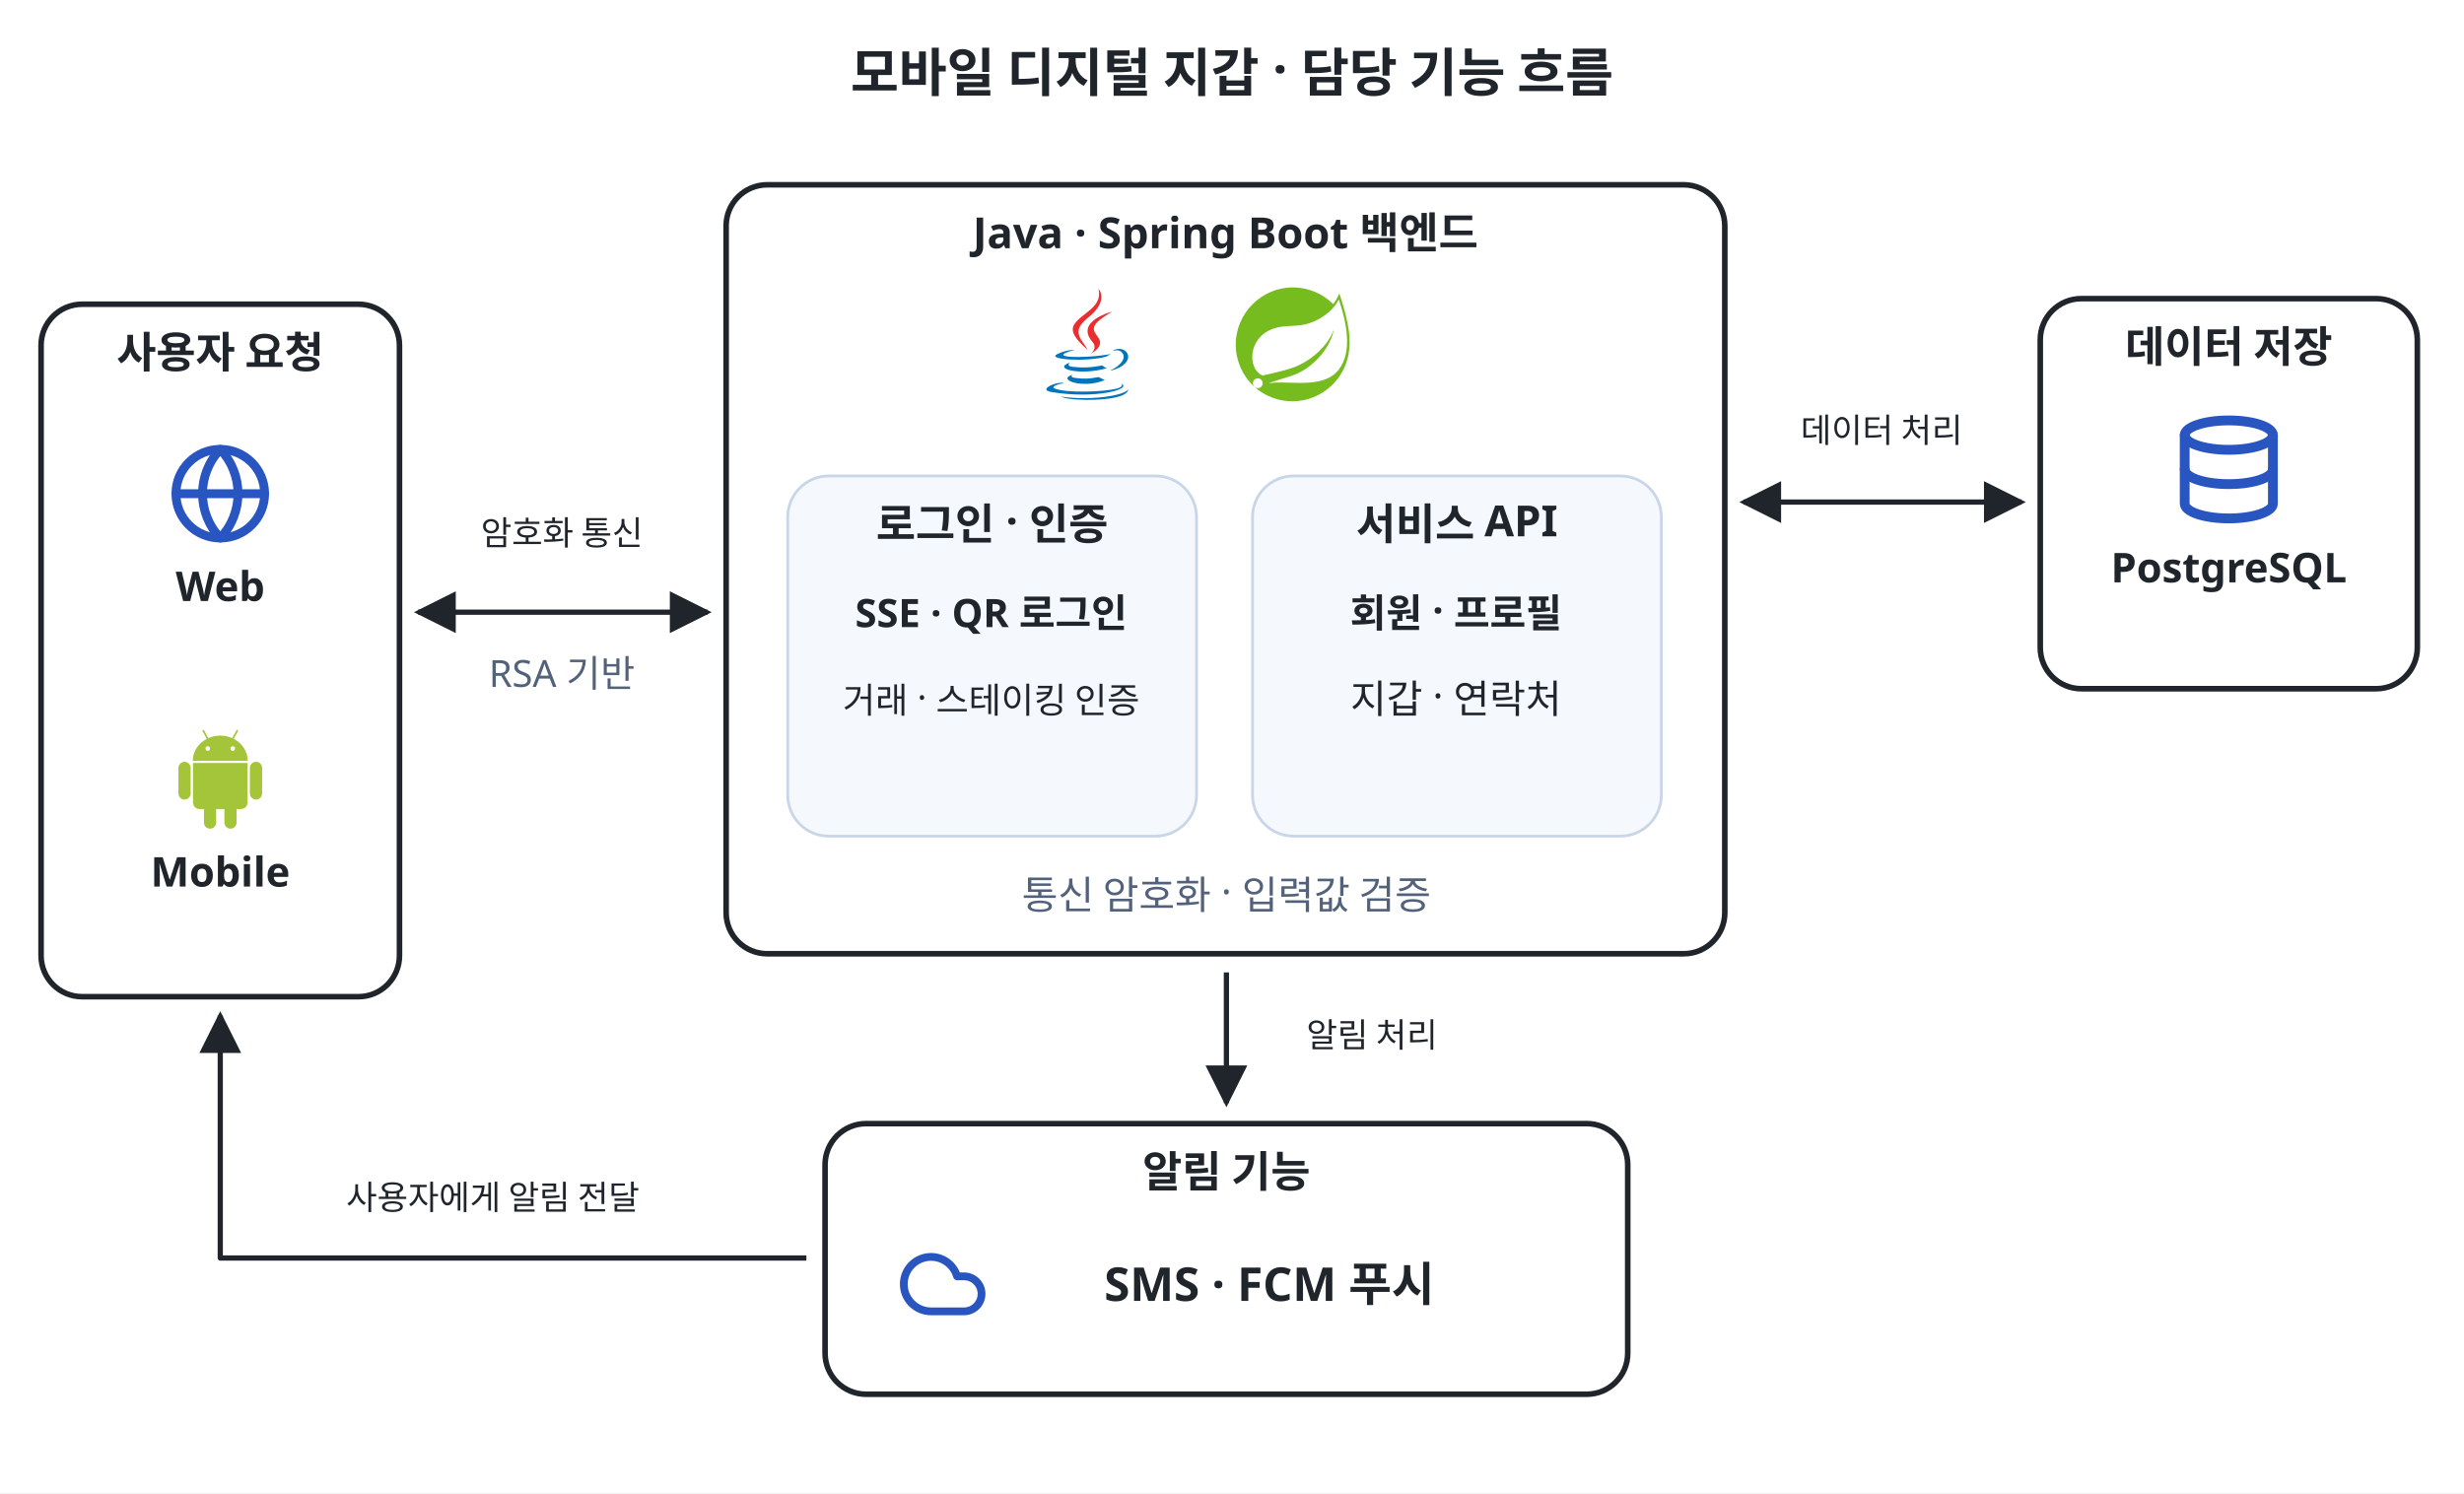
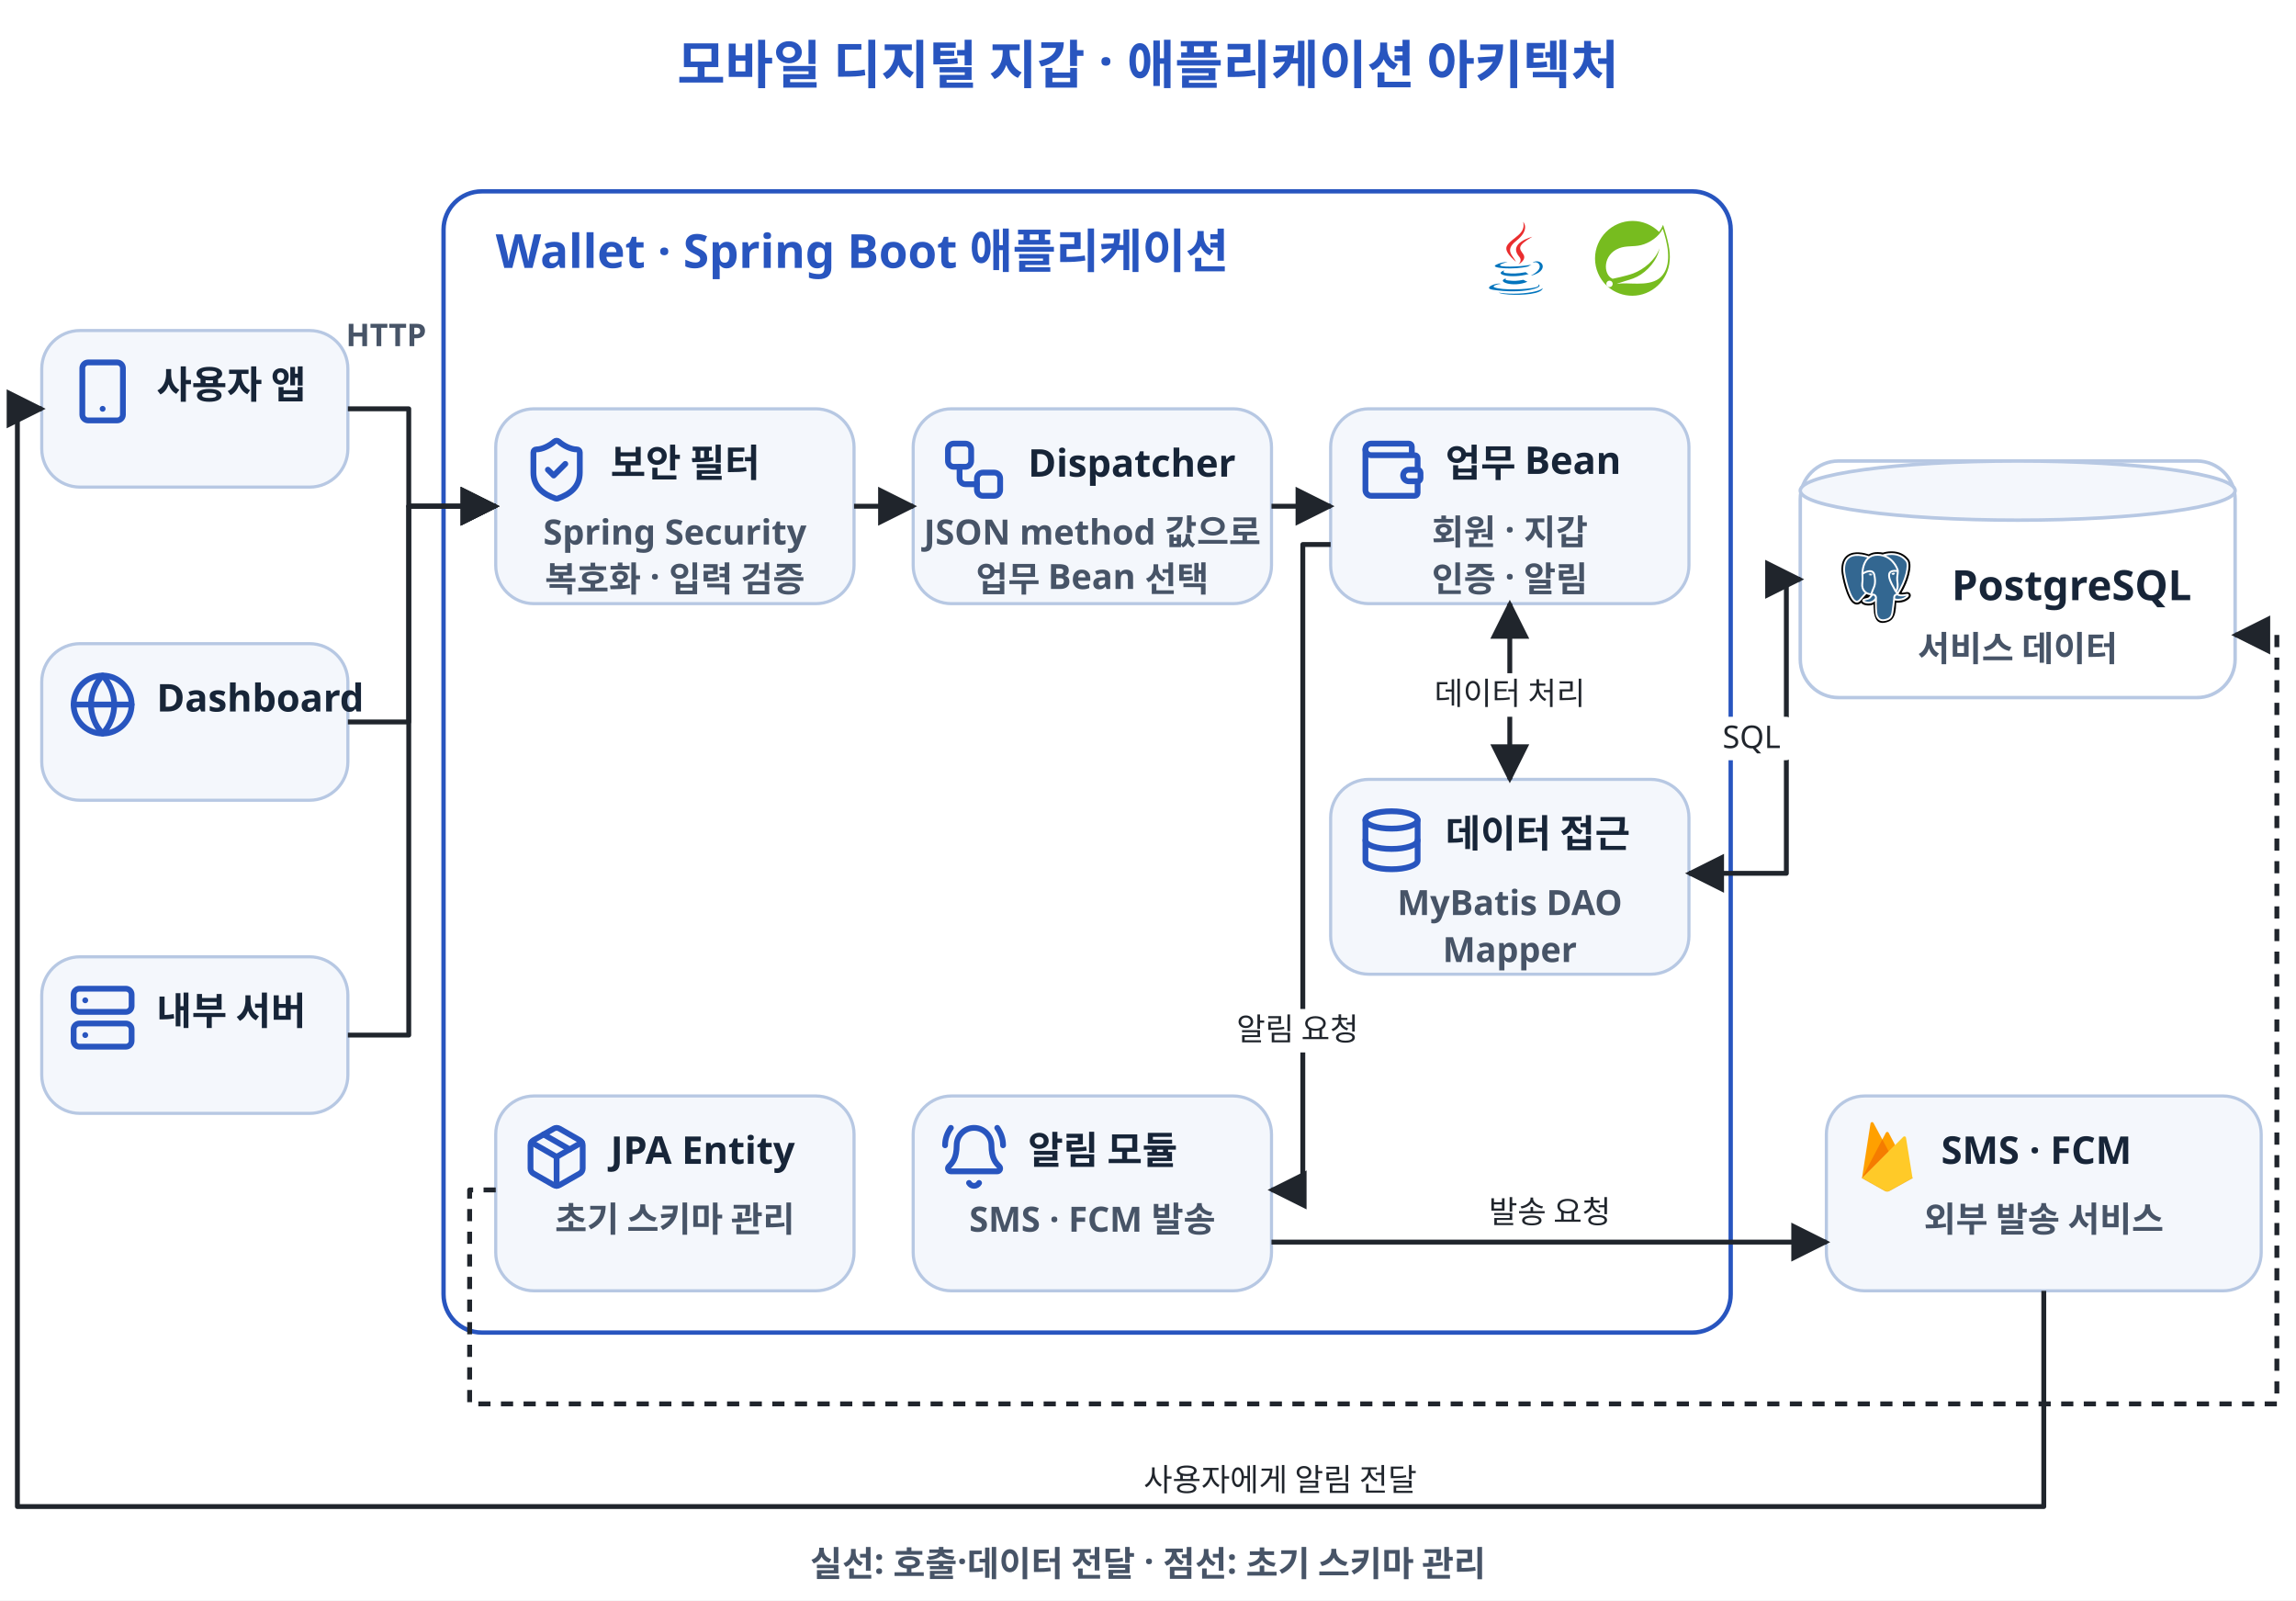
- <svg xmlns="http://www.w3.org/2000/svg" width="1320" height="800" viewBox="0 0 1320 800" role="img" aria-labelledby="title desc">
+ <svg xmlns="http://www.w3.org/2000/svg" width="1320" height="920" viewBox="0 0 1320 920" role="img" aria-labelledby="title desc">
  <defs>
    <marker id="arrow" viewBox="0 0 10 10" refX="9" refY="5" markerWidth="8" markerHeight="8" orient="auto-start-reverse">
      <path d="M 0 0 L 10 5 L 0 10 Z" fill="#20252c" />
    </marker>
    <marker id="arrow-start" viewBox="0 0 10 10" refX="1" refY="5" markerWidth="8" markerHeight="8" orient="auto">
      <path d="M 10 0 L 0 5 L 10 10 Z" fill="#20252c" />
    </marker>
-     <symbol id="icon-android" viewBox="0 0 128 128">
-       <g>
-         <path fill="#fff" d="M21.012 91.125c-5.538.003-10.038-4.503-10.039-10.04l-.002-30.739c-.002-5.532 4.497-10.037 10.028-10.038 2.689-.002 5.207 1.041 7.105 2.937s2.942 4.418 2.944 7.099l-.003 30.74a9.924 9.924 0 01-2.931 7.094 9.962 9.962 0 01-7.102 2.947m-.008-48.12c-4.053-.002-7.338 3.291-7.339 7.341l.005 30.736a7.347 7.347 0 007.341 7.348 7.338 7.338 0 007.339-7.347V50.342a7.345 7.345 0 00-7.346-7.337" />
-         <path fill="#fff" d="M99.742 44.527l-2.698-.001-66.119.009-2.699.001-.002-2.699c-.006-11.08 6.03-21.385 15.917-27.473l-3.844-7.017c-.47-.822-.588-1.863-.314-2.815a3.732 3.732 0 011.814-2.239 3.605 3.605 0 011.759-.447c1.362 0 2.609.739 3.267 1.933l4.023 7.329a37.842 37.842 0 0113.099-2.305c4.606-.002 9.023.777 13.204 2.311l4.017-7.341a3.711 3.711 0 013.263-1.932 3.712 3.712 0 011.761.438A3.706 3.706 0 0188 4.524a3.69 3.69 0 01-.318 2.832l-3.842 7.013c9.871 6.101 15.9 16.398 15.899 27.459l.003 2.699zM80.196 15.403l5.123-9.355a1.019 1.019 0 10-1.783-.981l-5.176 9.45c-4.354-1.934-9.229-3.021-14.382-3.016-5.142-.005-10.008 1.078-14.349 3.005l-5.181-9.429a1.009 1.009 0 00-1.379-.405c-.497.266-.68.891-.403 1.379l5.125 9.348c-10.07 5.194-16.874 15.084-16.868 26.439l66.118-.008c.003-11.351-6.789-21.221-16.845-26.427M48.94 29.86a2.772 2.772 0 01.003-5.545 2.78 2.78 0 012.775 2.774 2.775 2.775 0 01-2.778 2.771m30.107-.006a2.767 2.767 0 01-2.772-2.771 2.788 2.788 0 012.773-2.778 2.79 2.79 0 012.767 2.779 2.769 2.769 0 01-2.768 2.77m-27.336 96.305c-5.533-.001-10.036-4.501-10.037-10.038l-.002-13.567-2.638.003a10.453 10.453 0 01-7.448-3.082 10.437 10.437 0 01-3.083-7.452l-.01-47.627v-2.701h2.699l65.623-.01 2.7-.002v2.699l.007 47.633c.001 5.809-4.725 10.536-10.532 10.535l-2.654.002.003 13.562c0 5.534-4.502 10.039-10.033 10.039a9.933 9.933 0 01-7.098-2.937 9.952 9.952 0 01-2.947-7.096v-13.568H61.75v13.565c-.002 5.535-4.503 10.043-10.039 10.042" />
-         <path fill="#fff" d="M31.205 92.022a7.82 7.82 0 007.831 7.837h5.333l.006 16.264c-.001 4.05 3.289 7.341 7.335 7.342a7.342 7.342 0 007.338-7.348l.001-16.259 9.909-.003-.001 16.263c.004 4.051 3.298 7.346 7.343 7.338 4.056.003 7.344-3.292 7.343-7.344l-.005-16.259 5.353-.001c4.319.001 7.832-3.508 7.832-7.837l-.009-47.635-65.621.012.012 47.63zm75.791-.91c-5.536.001-10.039-4.498-10.038-10.036l-.008-30.738c.002-5.537 4.498-10.041 10.031-10.041 5.54-.001 10.046 4.502 10.045 10.038l.003 30.736c.001 5.534-4.498 10.042-10.033 10.041m-.01-48.116c-4.053-.004-7.337 3.287-7.337 7.342l.003 30.737a7.336 7.336 0 007.342 7.34 7.338 7.338 0 007.338-7.343l-.008-30.736a7.335 7.335 0 00-7.338-7.34" />
-         <path fill="#A4C439" d="M21.004 43.005c-4.053-.002-7.338 3.291-7.339 7.341l.005 30.736a7.338 7.338 0 007.342 7.343 7.33 7.33 0 007.338-7.342V50.342a7.345 7.345 0 00-7.346-7.337m59.192-27.602l5.123-9.355a1.023 1.023 0 00-.401-1.388 1.022 1.022 0 00-1.382.407l-5.175 9.453c-4.354-1.938-9.227-3.024-14.383-3.019-5.142-.005-10.013 1.078-14.349 3.005l-5.181-9.429a1.01 1.01 0 00-1.378-.406 1.007 1.007 0 00-.404 1.38l5.125 9.349c-10.07 5.193-16.874 15.083-16.868 26.438l66.118-.008c.003-11.351-6.789-21.221-16.845-26.427M48.94 29.86a2.772 2.772 0 01.003-5.545 2.78 2.78 0 012.775 2.774 2.775 2.775 0 01-2.778 2.771m30.107-.006a2.77 2.77 0 01-2.772-2.771 2.793 2.793 0 012.773-2.778 2.79 2.79 0 012.767 2.779 2.767 2.767 0 01-2.768 2.77M31.193 44.392l.011 47.635a7.822 7.822 0 007.832 7.831l5.333.002.006 16.264c-.001 4.05 3.291 7.342 7.335 7.342 4.056 0 7.342-3.295 7.343-7.347l-.004-16.26 9.909-.003.004 16.263c0 4.047 3.293 7.346 7.338 7.338 4.056.003 7.344-3.292 7.343-7.344l-.005-16.259 5.352-.004a7.835 7.835 0 007.836-7.834l-.009-47.635-65.624.011zm83.134 5.943a7.338 7.338 0 00-7.341-7.339c-4.053-.004-7.337 3.287-7.337 7.342l.006 30.738a7.334 7.334 0 007.339 7.339 7.337 7.337 0 007.338-7.343l-.005-30.737z" />
-       </g>
-     </symbol>
-     <symbol id="icon-cloud" viewBox="0 0 24 24">
+     <symbol id="icon-bell-ring" viewBox="0 0 24 24">
      <g fill="none" stroke="currentColor" stroke-width="2" stroke-linecap="round" stroke-linejoin="round">
-         <path d="M17.5 19H9a7 7 0 1 1 6.71-9h1.79a4.5 4.5 0 1 1 0 9Z" />
+         <path d="M10.268 21a2 2 0 0 0 3.464 0" />
+         <path d="M22 8c0-2.3-.8-4.3-2-6" />
+         <path d="M3.262 15.326A1 1 0 0 0 4 17h16a1 1 0 0 0 .74-1.673C19.41 13.956 18 12.499 18 8A6 6 0 0 0 6 8c0 4.499-1.411 5.956-2.738 7.326" />
+         <path d="M4 2C2.8 3.7 2 5.7 2 8" />
      </g>
    </symbol>
    <symbol id="icon-database" viewBox="0 0 24 24">
      <g fill="none" stroke="currentColor" stroke-width="2" stroke-linecap="round" stroke-linejoin="round">
        <ellipse cx="12" cy="5" rx="9" ry="3" />
        <path d="M3 5V19A9 3 0 0 0 21 19V5" />
        <path d="M3 12A9 3 0 0 0 21 12" />
+       </g>
+     </symbol>
+     <symbol id="icon-firebase" viewBox="0 0 128 128">
+       <g>
+         <path fill="#ffa000" d="M17.474 103.276 33.229 2.462a2.91 2.91 0 0 1 5.44-.924l16.294 30.39 6.494-12.366a2.91 2.91 0 0 1 5.15 0l43.97 83.714H17.474Z" />
+         <path fill="#f57c00" d="M71.903 64.005 54.955 31.913l-37.481 71.363Z" />
+         <path fill="#ffca28" d="M110.577 103.276 98.51 28.604a2.913 2.913 0 0 0-1.984-2.286 2.906 2.906 0 0 0-2.94.714l-76.112 76.243 42.115 23.618a8.728 8.728 0 0 0 8.51 0l42.478-23.618Z" />
+         <path fill="#fff" fill-opacity=".2" d="M98.51 28.604a2.913 2.913 0 0 0-1.984-2.286 2.906 2.906 0 0 0-2.94.713L78.479 42.178 66.6 19.562a2.91 2.91 0 0 0-5.15 0l-6.494 12.365L38.662 1.538A2.91 2.91 0 0 0 35.605.044a2.907 2.907 0 0 0-2.384 2.425L17.474 103.276h-.051l.05.058.415.204 75.676-75.764a2.91 2.91 0 0 1 4.932 1.571l11.965 74.003.116-.073L98.51 28.603Zm-80.898 74.534L33.228 3.182A2.91 2.91 0 0 1 35.613.756a2.911 2.911 0 0 1 3.057 1.495l16.292 30.39 6.495-12.366a2.91 2.91 0 0 1 5.15 0L78.245 42.41 17.61 103.138Z" />
+         <path fill="#a52714" d="M68.099 126.18a8.728 8.728 0 0 1-8.51 0l-42.015-23.55-.102.647 42.115 23.61a8.728 8.728 0 0 0 8.51 0l42.48-23.61-.11-.67-42.37 23.575z" opacity=".2" />
      </g>
    </symbol>
    <symbol id="icon-globe" viewBox="0 0 24 24">
      <g fill="none" stroke="currentColor" stroke-width="2" stroke-linecap="round" stroke-linejoin="round">
        <circle cx="12" cy="12" r="10" />
        <path d="M12 2a14.5 14.5 0 0 0 0 20 14.5 14.5 0 0 0 0-20" />
        <path d="M2 12h20" />
      </g>
    </symbol>
    <symbol id="icon-java" viewBox="0 0 128 128">
      <g>
        <path fill="#0074BD" d="M47.617 98.12s-4.767 2.774 3.397 3.71c9.892 1.13 14.947.968 25.845-1.092 0 0 2.871 1.795 6.873 3.351-24.439 10.47-55.308-.607-36.115-5.969zm-2.988-13.665s-5.348 3.959 2.823 4.805c10.567 1.091 18.91 1.18 33.354-1.6 0 0 1.993 2.025 5.132 3.131-29.542 8.64-62.446.68-41.309-6.336z" />
        <path fill="#EA2D2E" d="M69.802 61.271c6.025 6.935-1.58 13.17-1.58 13.17s15.289-7.891 8.269-17.777c-6.559-9.215-11.587-13.792 15.635-29.58 0 .001-42.731 10.67-22.324 34.187z" />
        <path fill="#0074BD" d="M102.123 108.229s3.529 2.91-3.888 5.159c-14.102 4.272-58.706 5.56-71.094.171-4.451-1.938 3.899-4.625 6.526-5.192 2.739-.593 4.303-.485 4.303-.485-4.953-3.487-32.013 6.85-13.743 9.815 49.821 8.076 90.817-3.637 77.896-9.468zM49.912 70.294s-22.686 5.389-8.033 7.348c6.188.828 18.518.638 30.011-.326 9.39-.789 18.813-2.474 18.813-2.474s-3.308 1.419-5.704 3.053c-23.042 6.061-67.544 3.238-54.731-2.958 10.832-5.239 19.644-4.643 19.644-4.643zm40.697 22.747c23.421-12.167 12.591-23.86 5.032-22.285-1.848.385-2.677.72-2.677.72s.688-1.079 2-1.543c14.953-5.255 26.451 15.503-4.823 23.725 0-.002.359-.327.468-.617z" />
        <path fill="#EA2D2E" d="M76.491 1.587S89.459 14.563 64.188 34.51c-20.266 16.006-4.621 25.13-.007 35.559-11.831-10.673-20.509-20.07-14.688-28.815C58.041 28.42 81.722 22.195 76.491 1.587z" />
        <path fill="#0074BD" d="M52.214 126.021c22.476 1.437 57-.8 57.817-11.436 0 0-1.571 4.032-18.577 7.231-19.186 3.612-42.854 3.191-56.887.874 0 .001 2.875 2.381 17.647 3.331z" />
      </g>
    </symbol>
+     <symbol id="icon-package" viewBox="0 0 24 24">
+       <g fill="none" stroke="currentColor" stroke-width="2" stroke-linecap="round" stroke-linejoin="round">
+         <path d="M11 21.73a2 2 0 0 0 2 0l7-4A2 2 0 0 0 21 16V8a2 2 0 0 0-1-1.73l-7-4a2 2 0 0 0-2 0l-7 4A2 2 0 0 0 3 8v8a2 2 0 0 0 1 1.73z" />
+         <path d="M12 22V12" />
+         <polyline points="3.29 7 12 12 20.71 7" />
+         <path d="m7.5 4.27 9 5.15" />
+       </g>
+     </symbol>
+     <symbol id="icon-postgresql" viewBox="0 0 128 128">
+       <g>
+         <path d="M93.809 92.112c.785-6.533.55-7.492 5.416-6.433l1.235.108c3.742.17 8.637-.602 11.513-1.938 6.191-2.873 9.861-7.668 3.758-6.409-13.924 2.873-14.881-1.842-14.881-1.842 14.703-21.815 20.849-49.508 15.543-56.287-14.47-18.489-39.517-9.746-39.936-9.52l-.134.025c-2.751-.571-5.83-.912-9.289-.968-6.301-.104-11.082 1.652-14.709 4.402 0 0-44.683-18.409-42.604 23.151.442 8.841 12.672 66.898 27.26 49.362 5.332-6.412 10.484-11.834 10.484-11.834 2.558 1.699 5.622 2.567 8.834 2.255l.249-.212c-.078.796-.044 1.575.099 2.497-3.757 4.199-2.653 4.936-10.166 6.482-7.602 1.566-3.136 4.355-.221 5.084 3.535.884 11.712 2.136 17.238-5.598l-.22.882c1.474 1.18 1.375 8.477 1.583 13.69.209 5.214.558 10.079 1.621 12.948 1.063 2.868 2.317 10.256 12.191 8.14 8.252-1.764 14.561-4.309 15.136-27.985" />
+         <path d="M75.458 125.256c-4.367 0-7.211-1.689-8.938-3.32-2.607-2.46-3.641-5.629-4.259-7.522l-.267-.79c-1.244-3.358-1.666-8.193-1.916-14.419-.038-.935-.064-1.898-.093-2.919-.021-.747-.047-1.684-.085-2.664a18.8 18.8 0 01-4.962 1.568c-3.079.526-6.389.356-9.84-.507-2.435-.609-4.965-1.871-6.407-3.82-4.203 3.681-8.212 3.182-10.396 2.453-3.853-1.285-7.301-4.896-10.542-11.037-2.309-4.375-4.542-10.075-6.638-16.943-3.65-11.96-5.969-24.557-6.175-28.693C4.292 23.698 7.777 14.44 15.296 9.129 27.157.751 45.128 5.678 51.68 7.915c4.402-2.653 9.581-3.944 15.433-3.851 3.143.051 6.136.327 8.916.823 2.9-.912 8.628-2.221 15.185-2.139 12.081.144 22.092 4.852 28.949 13.615 4.894 6.252 2.474 19.381.597 26.651-2.642 10.226-7.271 21.102-12.957 30.57 1.544.011 3.781-.174 6.961-.831 6.274-1.295 8.109 2.069 8.607 3.575 1.995 6.042-6.677 10.608-9.382 11.864-3.466 1.609-9.117 2.589-13.745 2.377l-.202-.013-1.216-.107-.12 1.014-.116.991c-.311 11.999-2.025 19.598-5.552 24.619-3.697 5.264-8.835 6.739-13.361 7.709-1.544.33-2.947.474-4.219.474zm-9.19-43.671c2.819 2.256 3.066 6.501 3.287 14.434.028.99.054 1.927.089 2.802.106 2.65.355 8.855 1.327 11.477.137.371.26.747.39 1.146 1.083 3.316 1.626 4.979 6.309 3.978 3.931-.843 5.952-1.599 7.534-3.851 2.299-3.274 3.585-9.86 3.821-19.575l4.783.116-4.75-.57.14-1.186c.455-3.91.783-6.734 3.396-8.602 2.097-1.498 4.486-1.353 6.389-1.01-2.091-1.58-2.669-3.433-2.823-4.193l-.399-1.965 1.121-1.663c6.457-9.58 11.781-21.354 14.609-32.304 2.906-11.251 2.02-17.226 1.134-18.356-11.729-14.987-32.068-8.799-34.192-8.097l-.359.194-1.8.335-.922-.191c-2.542-.528-5.366-.82-8.393-.869-4.756-.08-8.593 1.044-11.739 3.431l-2.183 1.655-2.533-1.043c-5.412-2.213-21.308-6.662-29.696-.721-4.656 3.298-6.777 9.76-6.305 19.207.156 3.119 2.275 14.926 5.771 26.377 4.831 15.825 9.221 21.082 11.054 21.693.32.108 1.15-.537 1.976-1.529a270.708 270.708 0 0110.694-12.07l2.77-2.915 3.349 2.225c1.35.897 2.839 1.406 4.368 1.502l7.987-6.812-1.157 11.808c-.026.265-.039.626.065 1.296l.348 2.238-1.51 1.688-.174.196 4.388 2.025 1.836-2.301z" />
+         <path fill="#336791" d="M115.731 77.44c-13.925 2.873-14.882-1.842-14.882-1.842 14.703-21.816 20.849-49.51 15.545-56.287C101.924.823 76.875 9.566 76.457 9.793l-.135.024c-2.751-.571-5.83-.911-9.291-.967-6.301-.103-11.08 1.652-14.707 4.402 0 0-44.684-18.408-42.606 23.151.442 8.842 12.672 66.899 27.26 49.363 5.332-6.412 10.483-11.834 10.483-11.834 2.559 1.699 5.622 2.567 8.833 2.255l.25-.212c-.078.796-.042 1.575.1 2.497-3.758 4.199-2.654 4.936-10.167 6.482-7.602 1.566-3.136 4.355-.22 5.084 3.534.884 11.712 2.136 17.237-5.598l-.221.882c1.473 1.18 2.507 7.672 2.334 13.557-.174 5.885-.29 9.926.871 13.082 1.16 3.156 2.316 10.256 12.192 8.14 8.252-1.768 12.528-6.351 13.124-13.995.422-5.435 1.377-4.631 1.438-9.49l.767-2.3c.884-7.367.14-9.743 5.225-8.638l1.235.108c3.742.17 8.639-.602 11.514-1.938 6.19-2.871 9.861-7.667 3.758-6.408z" />
+         <path fill="#fff" d="M75.957 122.307c-8.232 0-10.84-6.519-11.907-9.185-1.562-3.907-1.899-19.069-1.551-31.503a1.59 1.59 0 011.64-1.55 1.594 1.594 0 011.55 1.639c-.401 14.341.168 27.337 1.324 30.229 1.804 4.509 4.54 8.453 12.275 6.796 7.343-1.575 10.093-4.359 11.318-11.46.94-5.449 2.799-20.951 3.028-24.01a1.593 1.593 0 011.71-1.472 1.597 1.597 0 011.472 1.71c-.239 3.185-2.089 18.657-3.065 24.315-1.446 8.387-5.185 12.191-13.794 14.037-1.463.313-2.792.453-4 .454zM31.321 90.466a6.71 6.71 0 01-2.116-.35c-5.347-1.784-10.44-10.492-15.138-25.885-3.576-11.717-5.842-23.947-6.041-27.922-.589-11.784 2.445-20.121 9.02-24.778 13.007-9.216 34.888-.44 35.813-.062a1.596 1.596 0 01-1.207 2.955c-.211-.086-21.193-8.492-32.768-.285-5.622 3.986-8.203 11.392-7.672 22.011.167 3.349 2.284 15.285 5.906 27.149 4.194 13.742 8.967 22.413 13.096 23.79.648.216 2.62.873 5.439-2.517A245.272 245.272 0 0145.88 73.046a1.596 1.596 0 012.304 2.208c-.048.05-4.847 5.067-10.077 11.359-2.477 2.979-4.851 3.853-6.786 3.853zm69.429-13.445a1.596 1.596 0 01-1.322-2.487c14.863-22.055 20.08-48.704 15.612-54.414-5.624-7.186-13.565-10.939-23.604-11.156-7.433-.16-13.341 1.738-14.307 2.069l-.243.099c-.971.305-1.716-.227-1.997-.849a1.6 1.6 0 01.631-2.025c.046-.027.192-.089.429-.176l-.021.006.021-.007c1.641-.601 7.639-2.4 15.068-2.315 11.108.118 20.284 4.401 26.534 12.388 2.957 3.779 2.964 12.485.019 23.887-3.002 11.625-8.651 24.118-15.497 34.277-.306.457-.81.703-1.323.703zm.76 10.21c-2.538 0-4.813-.358-6.175-1.174-1.4-.839-1.667-1.979-1.702-2.584-.382-6.71 3.32-7.878 5.208-8.411-.263-.398-.637-.866-1.024-1.349-1.101-1.376-2.609-3.26-3.771-6.078-.182-.44-.752-1.463-1.412-2.648-3.579-6.418-11.026-19.773-6.242-26.612 2.214-3.165 6.623-4.411 13.119-3.716C97.6 28.837 88.5 10.625 66.907 10.271c-6.494-.108-11.82 1.889-15.822 5.93-8.96 9.049-8.636 25.422-8.631 25.586a1.595 1.595 0 11-3.19.084c-.02-.727-.354-17.909 9.554-27.916C53.455 9.272 59.559 6.96 66.96 7.081c13.814.227 22.706 7.25 27.732 13.101 5.479 6.377 8.165 13.411 8.386 15.759.165 1.746-1.088 2.095-1.341 2.147l-.576.013c-6.375-1.021-10.465-.312-12.156 2.104-3.639 5.201 3.406 17.834 6.414 23.229.768 1.376 1.322 2.371 1.576 2.985.988 2.396 2.277 4.006 3.312 5.3.911 1.138 1.7 2.125 1.982 3.283.131.23 1.99 2.98 13.021.703 2.765-.57 4.423-.083 4.93 1.45.997 3.015-4.597 6.532-7.694 7.97-2.775 1.29-7.204 2.106-11.036 2.106zm-4.696-4.021c.35.353 2.101.962 5.727.806 3.224-.138 6.624-.839 8.664-1.786 2.609-1.212 4.351-2.567 5.253-3.492l-.5.092c-7.053 1.456-12.042 1.262-14.828-.577a6.162 6.162 0 01-.54-.401c-.302.119-.581.197-.78.253-1.58.443-3.214.902-2.996 5.105zm-45.562 8.915c-1.752 0-3.596-.239-5.479-.71-1.951-.488-5.24-1.957-5.19-4.37.057-2.707 3.994-3.519 5.476-3.824 5.354-1.103 5.703-1.545 7.376-3.67.488-.619 1.095-1.39 1.923-2.314 1.229-1.376 2.572-2.073 3.992-2.073.989 0 1.8.335 2.336.558 1.708.708 3.133 2.42 3.719 4.467.529 1.847.276 3.625-.71 5.006-3.237 4.533-7.886 6.93-13.443 6.93zm-7.222-4.943c.481.372 1.445.869 2.518 1.137 1.631.408 3.213.615 4.705.615 4.546 0 8.196-1.882 10.847-5.594.553-.774.387-1.757.239-2.274-.31-1.083-1.08-2.068-1.873-2.397-.43-.178-.787-.314-1.115-.314-.176 0-.712 0-1.614 1.009a41.146 41.146 0 00-1.794 2.162c-2.084 2.646-3.039 3.544-9.239 4.821-1.513.31-2.289.626-2.674.835zm12.269-7.36a1.596 1.596 0 01-1.575-1.354 8.218 8.218 0 01-.08-.799c-4.064-.076-7.985-1.82-10.962-4.926-3.764-3.927-5.477-9.368-4.699-14.927.845-6.037.529-11.366.359-14.229-.047-.796-.081-1.371-.079-1.769.003-.505.013-1.844 4.489-4.113 1.592-.807 4.784-2.215 8.271-2.576 5.777-.597 9.585 1.976 10.725 7.246 3.077 14.228.244 20.521-1.825 25.117-.385.856-.749 1.664-1.04 2.447l-.257.69c-1.093 2.931-2.038 5.463-1.748 7.354a1.595 1.595 0 01-1.335 1.819l-.244.02zM42.464 42.26l.062 1.139c.176 2.974.504 8.508-.384 14.86-.641 4.585.759 9.06 3.843 12.276 2.437 2.542 5.644 3.945 8.94 3.945h.068c.369-1.555.982-3.197 1.642-4.966l.255-.686c.329-.884.714-1.74 1.122-2.646 1.991-4.424 4.47-9.931 1.615-23.132-.565-2.615-1.936-4.128-4.189-4.627-4.628-1.022-11.525 2.459-12.974 3.837zm9.63-.677c-.08.564 1.033 2.07 2.485 2.271 1.449.203 2.689-.975 2.768-1.539.079-.564-1.033-1.186-2.485-1.388-1.451-.202-2.691.092-2.768.656zm2.818 2.826l-.407-.028c-.9-.125-1.81-.692-2.433-1.518-.219-.29-.576-.852-.505-1.354.101-.736.999-1.177 2.4-1.177.313 0 .639.023.967.069.766.106 1.477.327 2.002.62.91.508.977 1.075.936 1.368-.112.813-1.405 2.02-2.96 2.02zm-2.289-2.732c.045.348.907 1.496 2.029 1.651l.261.018c1.036 0 1.81-.815 1.901-1.082-.096-.182-.762-.634-2.025-.81a5.823 5.823 0 00-.821-.059c-.812 0-1.243.183-1.345.282zm43.605-1.245c.079.564-1.033 2.07-2.484 2.272-1.45.202-2.691-.975-2.771-1.539-.076-.564 1.036-1.187 2.486-1.388 1.45-.203 2.689.092 2.769.655zm-2.819 2.56c-1.396 0-2.601-1.086-2.7-1.791-.115-.846 1.278-1.489 2.712-1.688.316-.044.629-.066.93-.066 1.238 0 2.058.363 2.14.949.053.379-.238.964-.739 1.492-.331.347-1.026.948-1.973 1.079l-.37.025zm.943-3.013c-.276 0-.564.021-.856.061-1.441.201-2.301.779-2.259 1.089.048.341.968 1.332 2.173 1.332l.297-.021c.787-.109 1.378-.623 1.66-.919.443-.465.619-.903.598-1.052-.028-.198-.56-.49-1.613-.49zm3.965 32.843a1.594 1.594 0 01-1.324-2.483c3.398-5.075 2.776-10.25 2.175-15.255-.257-2.132-.521-4.337-.453-6.453.07-2.177.347-3.973.614-5.71.317-2.058.617-4.002.493-6.31a1.595 1.595 0 113.186-.172c.142 2.638-.197 4.838-.525 6.967-.253 1.643-.515 3.342-.578 5.327-.061 1.874.178 3.864.431 5.97.64 5.322 1.365 11.354-2.691 17.411a1.596 1.596 0 01-1.328.708z" />
+       </g>
+     </symbol>
+     <symbol id="icon-server" viewBox="0 0 24 24">
+       <g fill="none" stroke="currentColor" stroke-width="2" stroke-linecap="round" stroke-linejoin="round">
+         <rect width="20" height="8" x="2" y="2" rx="2" ry="2" />
+         <rect width="20" height="8" x="2" y="14" rx="2" ry="2" />
+         <line x1="6" x2="6.01" y1="6" y2="6" />
+         <line x1="6" x2="6.01" y1="18" y2="18" />
+       </g>
+     </symbol>
+     <symbol id="icon-shield-check" viewBox="0 0 24 24">
+       <g fill="none" stroke="currentColor" stroke-width="2" stroke-linecap="round" stroke-linejoin="round">
+         <path d="M20 13c0 5-3.5 7.5-7.66 8.95a1 1 0 0 1-.67-.01C7.5 20.5 4 18 4 13V6a1 1 0 0 1 1-1c2 0 4.5-1.2 6.24-2.72a1.17 1.17 0 0 1 1.52 0C14.51 3.81 17 5 19 5a1 1 0 0 1 1 1z" />
+         <path d="m9 12 2 2 4-4" />
+       </g>
+     </symbol>
+     <symbol id="icon-smartphone" viewBox="0 0 24 24">
+       <g fill="none" stroke="currentColor" stroke-width="2" stroke-linecap="round" stroke-linejoin="round">
+         <rect width="14" height="20" x="5" y="2" rx="2" ry="2" />
+         <path d="M12 18h.01" />
+       </g>
+     </symbol>
    <symbol id="icon-spring" viewBox="0 0 128 128">
      <g>
        <path d="M116.452 6.643a59.104 59.104 0 01-6.837 12.136A64.249 64.249 0 0064.205-.026C28.984-.026 0 28.982 0 64.242a64.316 64.316 0 0019.945 46.562l2.368 2.1a64.22 64.22 0 0041.358 15.122c33.487 0 61.637-26.24 64.021-59.683 1.751-16.371-3.051-37.077-11.24-61.7zM29.067 111.17a5.5 5.5 0 01-4.269 2.034c-3.018 0-5.487-2.484-5.487-5.502 0-3.017 2.485-5.501 5.487-5.501 1.25 0 2.485.433 3.452 1.234 2.351 1.9 2.718 5.384.817 7.735zm87.119-19.238c-15.843 21.122-49.68 14.003-71.376 15.02 0 0-3.852.234-7.721.867 0 0 1.45-.617 3.335-1.334 15.226-5.301 22.43-6.335 31.685-11.086 17.427-8.869 34.654-28.274 38.24-48.463-6.637 19.422-26.75 36.11-45.077 42.895-12.557 4.635-35.238 9.136-35.238 9.136l-.917-.484c-15.442-7.518-15.91-40.977 12.157-51.78 12.291-4.735 24.048-2.134 37.323-5.302 14.175-3.367 30.568-14.004 37.238-27.874 7.471 22.19 16.46 56.932.35 78.405z" fill="#77bc1f" />
      </g>
    </symbol>
+     <symbol id="icon-wallet" viewBox="0 0 24 24">
+       <g fill="none" stroke="currentColor" stroke-width="2" stroke-linecap="round" stroke-linejoin="round">
+         <path d="M19 7V4a1 1 0 0 0-1-1H5a2 2 0 0 0 0 4h15a1 1 0 0 1 1 1v4h-3a2 2 0 0 0 0 4h3a1 1 0 0 0 1-1v-2a1 1 0 0 0-1-1" />
+         <path d="M3 5v14a2 2 0 0 0 2 2h15a1 1 0 0 0 1-1v-4" />
+       </g>
+     </symbol>
+     <symbol id="icon-workflow" viewBox="0 0 24 24">
+       <g fill="none" stroke="currentColor" stroke-width="2" stroke-linecap="round" stroke-linejoin="round">
+         <rect width="8" height="8" x="3" y="3" rx="2" />
+         <path d="M7 11v4a2 2 0 0 0 2 2h4" />
+         <rect width="8" height="8" x="13" y="13" rx="2" />
+       </g>
+     </symbol>
  </defs>
-   <rect width="1320" height="800" fill="#fff" />
+   <rect width="1320" height="920" fill="#fff" />
  <g font-family="Segoe UI, Apple SD Gothic Neo, Malgun Gothic, sans-serif">
-     <text x="660" y="49" text-anchor="middle" font-size="28" font-weight="700" fill="#20252c">모바일 디지털 지갑 · 담당 기능 흐름</text>
-     <rect x="22" y="163" width="192" height="371" rx="22" fill="#fff" stroke="#20252c" stroke-width="3" />
-     <text x="118.0" y="197" text-anchor="middle" font-size="23" font-weight="700" fill="#20252c">사용자 요청</text>
-     <use href="#icon-globe" x="89.5" y="236" width="57" height="57" color="#2855bf" />
-     <text x="118" y="322" text-anchor="middle" font-size="22" font-weight="700" fill="#20252c">Web</text>
-     <use href="#icon-android" x="89.5" y="389" width="57" height="57" color="#20252c" />
-     <text x="118" y="475" text-anchor="middle" font-size="22" font-weight="700" fill="#20252c">Mobile</text>
-     <rect x="389" y="99" width="535" height="412" rx="22" fill="#fff" stroke="#20252c" stroke-width="3" />
-     <text x="656.5" y="133" text-anchor="middle" font-size="23" font-weight="700" fill="#20252c">Java · Spring Boot 백엔드</text>
-     <use href="#icon-java" x="552" y="154" width="61" height="61" color="#20252c" />
-     <use href="#icon-spring" x="662" y="154" width="61" height="61" color="#20252c" />
-     <rect x="422" y="255" width="219" height="193" rx="22" fill="#f5f8fd" stroke="#c9d6e8" stroke-width="1.5" />
-     <text x="531.5" y="289" text-anchor="middle" font-size="23" font-weight="700" fill="#20252c">로그인 · 인증</text>
-     <text x="531" y="336" text-anchor="middle" font-size="21" font-weight="700" fill="#20252c">SSE · QR 로그인</text>
-     <text x="531" y="382" text-anchor="middle" font-size="19" font-weight="400" fill="#20252c">거래 · 스테이킹 인증</text>
-     <rect x="671" y="255" width="219" height="193" rx="22" fill="#f5f8fd" stroke="#c9d6e8" stroke-width="1.5" />
-     <text x="780.5" y="289" text-anchor="middle" font-size="23" font-weight="700" fill="#20252c">서비스 API</text>
-     <text x="780" y="336" text-anchor="middle" font-size="21" font-weight="700" fill="#20252c">회원 · 프로필</text>
-     <text x="780" y="382" text-anchor="middle" font-size="21" font-weight="400" fill="#20252c">지갑 · 연락처</text>
-     <path d="M 224 328 L 379 328" fill="none" stroke="#20252c" stroke-width="2.8" stroke-linejoin="round" marker-end="url(#arrow)" marker-start="url(#arrow-start)" />
-     <rect x="245.5" y="274" width="111" height="25" rx="3" fill="#fff" />
-     <text x="301" y="292" text-anchor="middle" font-size="18" font-weight="400" fill="#20252c">암호화 통신</text>
-     <text x="301" y="368" text-anchor="middle" font-size="20" font-weight="400" fill="#52627b">RSA 기반</text>
-     <rect x="1093" y="160" width="202" height="209" rx="22" fill="#fff" stroke="#20252c" stroke-width="3" />
-     <text x="1194.0" y="194" text-anchor="middle" font-size="23" font-weight="700" fill="#20252c">데이터 저장</text>
-     <use href="#icon-database" x="1162.5" y="220" width="63" height="63" color="#2855bf" />
-     <text x="1194" y="312" text-anchor="middle" font-size="22" font-weight="700" fill="#20252c">PostgreSQL</text>
-     <path d="M 934 269 L 1083 269" fill="none" stroke="#20252c" stroke-width="2.8" stroke-linejoin="round" marker-end="url(#arrow)" marker-start="url(#arrow-start)" />
-     <rect x="952.5" y="219" width="111" height="25" rx="3" fill="#fff" />
-     <text x="1008" y="237" text-anchor="middle" font-size="18" font-weight="400" fill="#20252c">데이터 처리</text>
-     <rect x="442" y="602" width="430" height="145" rx="22" fill="#fff" stroke="#20252c" stroke-width="3" />
-     <text x="657.0" y="636" text-anchor="middle" font-size="23" font-weight="700" fill="#20252c">알림 기능</text>
-     <use href="#icon-cloud" x="480" y="663" width="50" height="50" color="#2855bf" />
-     <text x="680" y="697" text-anchor="middle" font-size="25" font-weight="700" fill="#20252c">SMS · FCM 푸시</text>
-     <path d="M 657 521 L 657 591" fill="none" stroke="#20252c" stroke-width="2.8" stroke-linejoin="round" marker-end="url(#arrow)" />
-     <rect x="688.0" y="543" width="94" height="25" rx="3" fill="#fff" />
-     <text x="735" y="561" text-anchor="middle" font-size="18" font-weight="400" fill="#20252c">알림 처리</text>
-     <path d="M 432 674 L 118 674 L 118 544" fill="none" stroke="#20252c" stroke-width="2.8" stroke-linejoin="round" marker-end="url(#arrow)" />
-     <rect x="169.5" y="630" width="189" height="25" rx="3" fill="#fff" />
-     <text x="264" y="648" text-anchor="middle" font-size="18" font-weight="400" fill="#20252c">사용자에게 알림 전달</text>
-     <text x="657" y="487" text-anchor="middle" font-size="21" font-weight="400" fill="#52627b">통신 암호화 · 입력값 검증</text>
+     <text x="660" y="48" text-anchor="middle" font-size="30" font-weight="700" fill="#2855bf">모바일 디지털 지갑 · 애플리케이션 아키텍처</text>
+     <rect x="255" y="110" width="740" height="656" rx="22" fill="#fff" stroke="#2855bf" stroke-width="2.5" />
+     <text x="285" y="154" text-anchor="start" font-size="27" font-weight="700" fill="#2855bf">Wallet · Spring Boot 애플리케이션</text>
+     <use href="#icon-java" x="850" y="127" width="43" height="43" color="#20252c" />
+     <use href="#icon-spring" x="917" y="127" width="43" height="43" color="#20252c" />
+     <rect x="24" y="190" width="176" height="90" rx="22" fill="#f4f7fc" stroke="#b7c8e3" stroke-width="1.8" />
+     <use href="#icon-smartphone" x="39" y="205" width="40" height="40" color="#2855bf" />
+     <text x="90" y="229" text-anchor="start" font-size="22" font-weight="700" fill="#172538">사용자 앱</text>
+     <rect x="24" y="370" width="176" height="90" rx="22" fill="#f4f7fc" stroke="#b7c8e3" stroke-width="1.8" />
+     <use href="#icon-globe" x="39" y="385" width="40" height="40" color="#2855bf" />
+     <text x="90" y="409" text-anchor="start" font-size="22" font-weight="700" fill="#172538">Dashboard</text>
+     <rect x="24" y="550" width="176" height="90" rx="22" fill="#f4f7fc" stroke="#b7c8e3" stroke-width="1.8" />
+     <use href="#icon-server" x="39" y="565" width="40" height="40" color="#2855bf" />
+     <text x="90" y="589" text-anchor="start" font-size="22" font-weight="700" fill="#172538">내부 서버</text>
+     <rect x="285" y="235" width="206" height="112" rx="22" fill="#f4f7fc" stroke="#b7c8e3" stroke-width="1.8" />
+     <use href="#icon-shield-check" x="300" y="250" width="40" height="40" color="#2855bf" />
+     <text x="351" y="274" text-anchor="start" font-size="22" font-weight="700" fill="#172538">보안 필터</text>
+     <text x="388.0" y="313" text-anchor="middle" font-size="20" font-weight="700" fill="#475467">Spring Security</text>
+     <text x="388.0" y="340" text-anchor="middle" font-size="20" font-weight="700" fill="#475467">복호화 · 입력 검증</text>
+     <rect x="525" y="235" width="206" height="112" rx="22" fill="#f4f7fc" stroke="#b7c8e3" stroke-width="1.8" />
+     <use href="#icon-workflow" x="540" y="250" width="40" height="40" color="#2855bf" />
+     <text x="591" y="274" text-anchor="start" font-size="22" font-weight="700" fill="#172538">Dispatcher</text>
+     <text x="628.0" y="313" text-anchor="middle" font-size="20" font-weight="700" fill="#475467">JSON method 값으로</text>
+     <text x="628.0" y="340" text-anchor="middle" font-size="20" font-weight="700" fill="#475467">업무 Bean 선택</text>
+     <rect x="765" y="235" width="206" height="112" rx="22" fill="#f4f7fc" stroke="#b7c8e3" stroke-width="1.8" />
+     <use href="#icon-wallet" x="780" y="250" width="40" height="40" color="#2855bf" />
+     <text x="831" y="274" text-anchor="start" font-size="22" font-weight="700" fill="#172538">업무 Bean</text>
+     <text x="868.0" y="313" text-anchor="middle" font-size="20" font-weight="700" fill="#475467">회원 · 지갑</text>
+     <text x="868.0" y="340" text-anchor="middle" font-size="20" font-weight="700" fill="#475467">인증 · 알림</text>
+     <rect x="765" y="448" width="206" height="112" rx="22" fill="#f4f7fc" stroke="#b7c8e3" stroke-width="1.8" />
+     <use href="#icon-database" x="780" y="463" width="40" height="40" color="#2855bf" />
+     <text x="831" y="487" text-anchor="start" font-size="22" font-weight="700" fill="#172538">데이터 접근</text>
+     <text x="868.0" y="526" text-anchor="middle" font-size="20" font-weight="700" fill="#475467">MyBatis DAO</text>
+     <text x="868.0" y="553" text-anchor="middle" font-size="20" font-weight="700" fill="#475467">Mapper</text>
+     <rect x="525" y="630" width="206" height="112" rx="22" fill="#f4f7fc" stroke="#b7c8e3" stroke-width="1.8" />
+     <use href="#icon-bell-ring" x="540" y="645" width="40" height="40" color="#2855bf" />
+     <text x="591" y="669" text-anchor="start" font-size="22" font-weight="700" fill="#172538">알림 모듈</text>
+     <text x="628.0" y="708" text-anchor="middle" font-size="20" font-weight="700" fill="#475467">SMS · FCM 발송</text>
+     <rect x="285" y="630" width="206" height="112" rx="22" fill="#f4f7fc" stroke="#b7c8e3" stroke-width="1.8" />
+     <use href="#icon-package" x="300" y="645" width="40" height="40" color="#2855bf" />
+     <text x="351" y="669" text-anchor="start" font-size="22" font-weight="700" fill="#172538">JPA Entity</text>
+     <text x="388.0" y="708" text-anchor="middle" font-size="20" font-weight="700" fill="#475467">초기 스키마 관리</text>
+     <rect x="1035" y="265" width="250" height="136" rx="22" fill="#fff" stroke="#b7c8e3" stroke-width="2" />
+     <ellipse cx="1160" cy="282" rx="125" ry="17" fill="#f4f7fc" stroke="#b7c8e3" stroke-width="2" />
+     <use href="#icon-postgresql" x="1057" y="316" width="43" height="43" color="#2855bf" />
+     <text x="1191" y="345" text-anchor="middle" font-size="24" font-weight="700" fill="#172538">PostgreSQL</text>
+     <text x="1160" y="380" text-anchor="middle" font-size="20" font-weight="700" fill="#475467">서비스 데이터</text>
+     <rect x="1050" y="630" width="250" height="112" rx="22" fill="#f4f7fc" stroke="#b7c8e3" stroke-width="1.8" />
+     <use href="#icon-firebase" x="1065" y="645" width="40" height="40" color="#2855bf" />
+     <text x="1116" y="669" text-anchor="start" font-size="22" font-weight="700" fill="#172538">SMS · FCM</text>
+     <text x="1175.0" y="708" text-anchor="middle" font-size="20" font-weight="700" fill="#475467">외부 발송 서비스</text>
+     <path d="M 200 235 L 235 235 L 235 291 L 285 291" fill="none" stroke="#20252c" stroke-width="2.8" stroke-linejoin="round" marker-end="url(#arrow)" />
+     <path d="M 200 415 L 235 415 L 235 291 L 285 291" fill="none" stroke="#20252c" stroke-width="2.8" stroke-linejoin="round" marker-end="url(#arrow)" />
+     <path d="M 200 595 L 235 595 L 235 291 L 285 291" fill="none" stroke="#20252c" stroke-width="2.8" stroke-linejoin="round" marker-end="url(#arrow)" />
+     <text x="222" y="199" text-anchor="middle" font-size="18" font-weight="700" fill="#475467">HTTP</text>
+     <path d="M 491 291 L 525 291" fill="none" stroke="#20252c" stroke-width="2.8" stroke-linejoin="round" marker-end="url(#arrow)" />
+     <path d="M 731 291 L 765 291" fill="none" stroke="#20252c" stroke-width="2.8" stroke-linejoin="round" marker-end="url(#arrow)" />
+     <path d="M 868 347 L 868 448" fill="none" stroke="#20252c" stroke-width="2.8" stroke-linejoin="round" marker-end="url(#arrow)" marker-start="url(#arrow-start)" />
+     <rect x="812.5" y="387" width="111" height="25" rx="3" fill="#fff" />
+     <text x="868" y="405" text-anchor="middle" font-size="18" font-weight="400" fill="#20252c">데이터 처리</text>
+     <path d="M 971 502 L 1027 502 L 1027 333 L 1035 333" fill="none" stroke="#20252c" stroke-width="2.8" stroke-linejoin="round" marker-end="url(#arrow)" marker-start="url(#arrow-start)" />
+     <rect x="984.0" y="412" width="46" height="25" rx="3" fill="#fff" />
+     <text x="1007" y="430" text-anchor="middle" font-size="18" font-weight="400" fill="#20252c">SQL</text>
+     <path d="M 765 313 L 749 313 L 749 684 L 731 684" fill="none" stroke="#20252c" stroke-width="2.8" stroke-linejoin="round" marker-end="url(#arrow)" />
+     <rect x="699.0" y="580" width="94" height="25" rx="3" fill="#fff" />
+     <text x="746" y="598" text-anchor="middle" font-size="18" font-weight="400" fill="#20252c">알림 요청</text>
+     <path d="M 731 714 L 1050 714" fill="none" stroke="#20252c" stroke-width="2.8" stroke-linejoin="round" marker-end="url(#arrow)" />
+     <rect x="844.0" y="685" width="94" height="25" rx="3" fill="#fff" />
+     <text x="891" y="703" text-anchor="middle" font-size="18" font-weight="400" fill="#20252c">발송 요청</text>
+     <path d="M 285 684 L 270 684 L 270 807 L 1309 807 L 1309 365 L 1285 365" fill="none" stroke="#20252c" stroke-width="2.8" stroke-linejoin="round" marker-end="url(#arrow)" stroke-dasharray="7 6" />
+     <path d="M 1175 742 L 1175 866 L 10 866 L 10 235 L 24 235" fill="none" stroke="#20252c" stroke-width="2.8" stroke-linejoin="round" marker-end="url(#arrow)" />
+     <rect x="641.5" y="839" width="189" height="25" rx="3" fill="#fff" />
+     <text x="736" y="857" text-anchor="middle" font-size="18" font-weight="400" fill="#20252c">사용자에게 알림 전달</text>
+     <text x="660" y="906" text-anchor="middle" font-size="20" font-weight="700" fill="#475467">실선: 호출·데이터 전달  ·  점선: 초기 스키마 관리</text>
  </g>
</svg>
